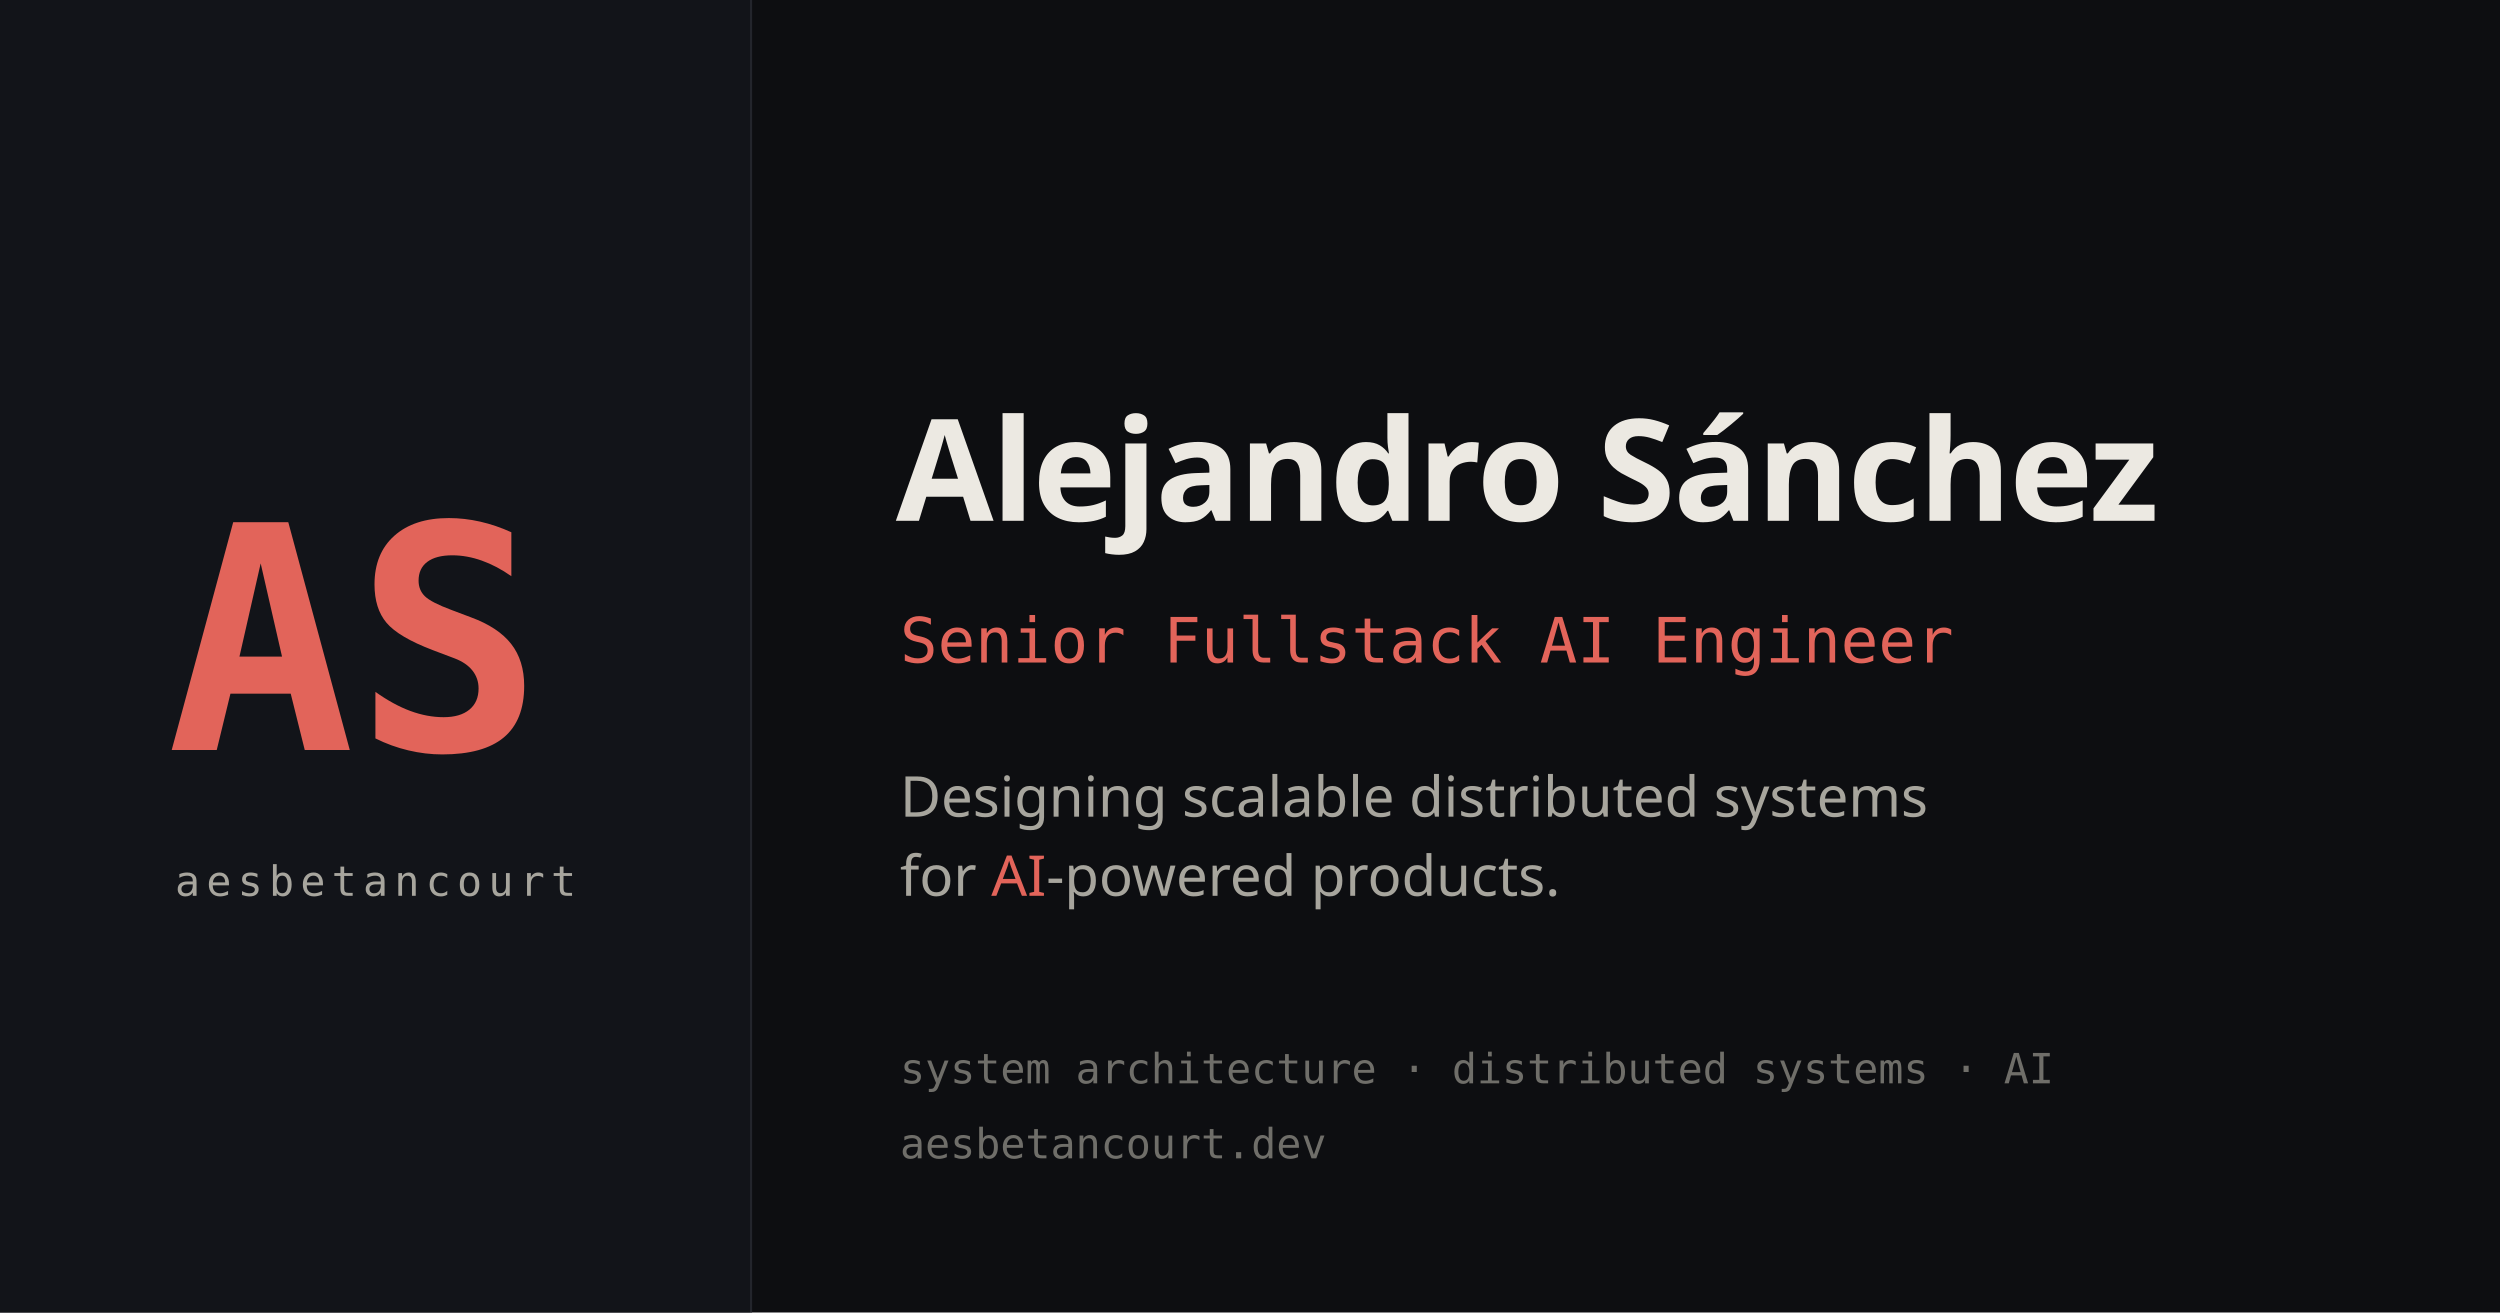
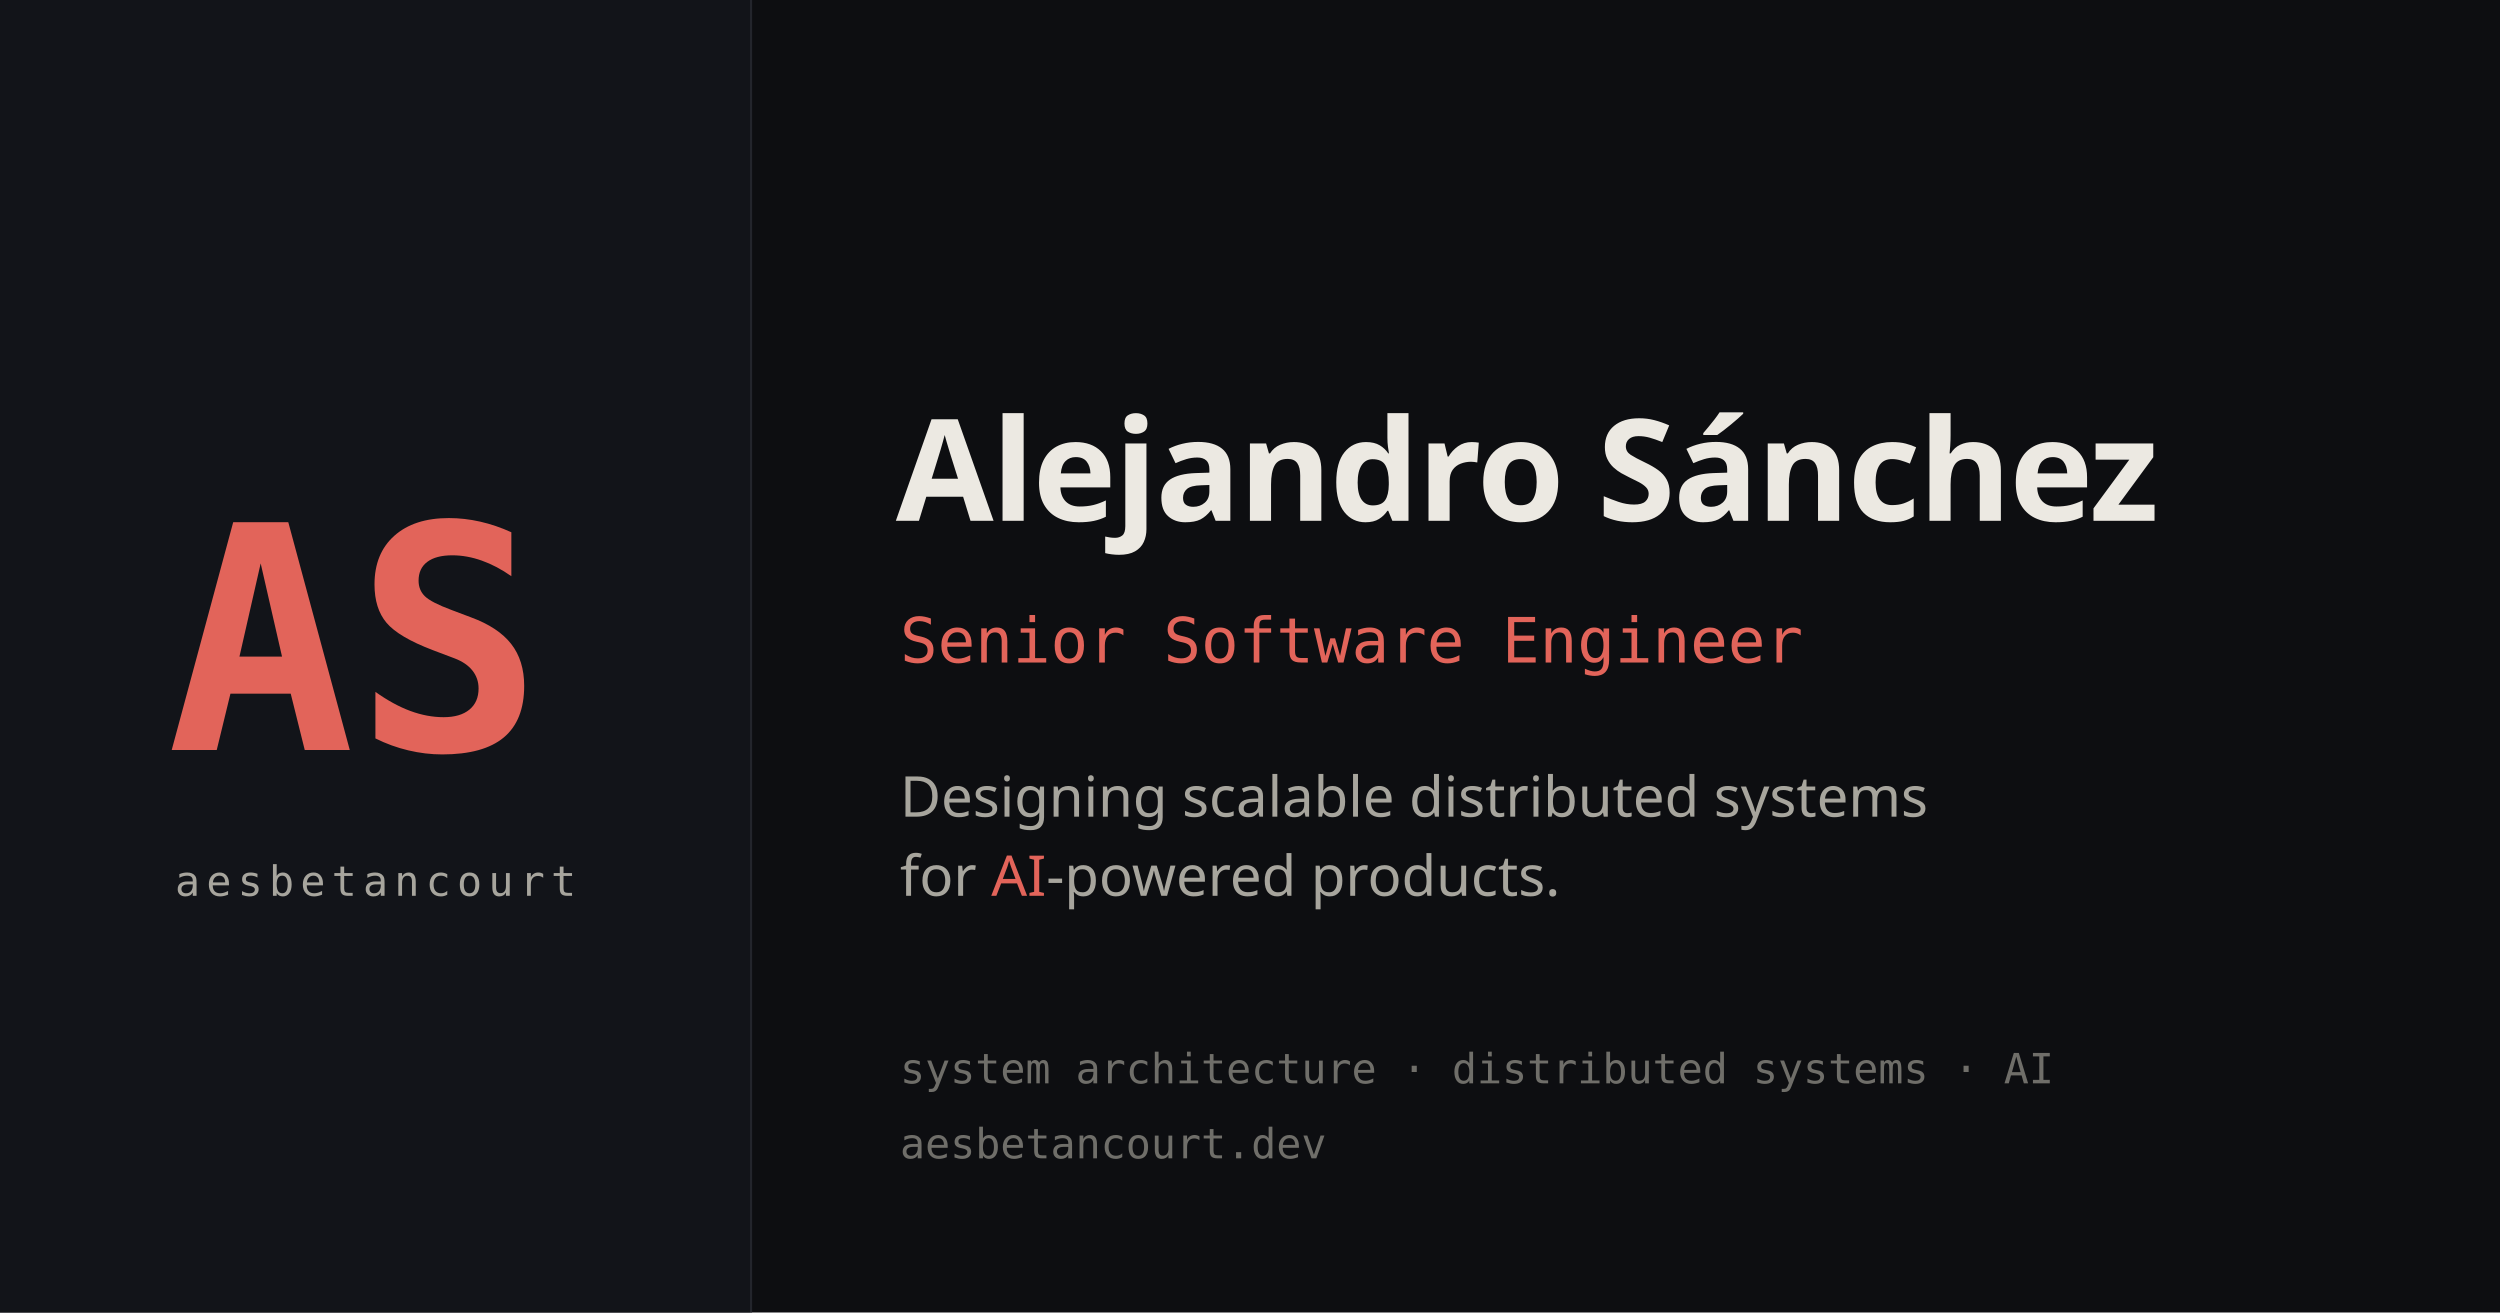
<svg xmlns="http://www.w3.org/2000/svg" width="1200" height="630" viewBox="0 0 1200 630">
  <rect width="1200" height="630" fill="#0d0e11" />
  <rect x="0" y="0" width="360" height="630" fill="#121419" />
  <rect x="360" y="0" width="1" height="630" fill="#23252c" />
  <text x="80" y="360" font-family="'Space Mono', ui-monospace, monospace" font-weight="700" font-size="150" fill="#e2645a">AS</text>
  <text x="84" y="430" font-family="'Space Mono', ui-monospace, monospace" font-size="20" letter-spacing="3" fill="#a7a59d">aesbetancourt</text>
  <text x="430" y="250" font-family="'Space Grotesk', system-ui, sans-serif" font-weight="600" font-size="68" letter-spacing="-1" fill="#ece9e2">Alejandro Sánchez</text>
-   <text x="432" y="318" font-family="'Space Mono', ui-monospace, monospace" font-size="30" fill="#e2645a">Senior Fullstack AI Engineer</text>
+   <text x="432" y="318" font-family="'Space Mono', ui-monospace, monospace" font-size="30" fill="#e2645a">Senior Software Engineer</text>
  <text x="432" y="392" font-family="'Space Grotesk', system-ui, sans-serif" font-size="27" fill="#a7a59d">Designing scalable distributed systems</text>
  <text x="432" y="430" font-family="'Space Grotesk', system-ui, sans-serif" font-size="27" fill="#a7a59d">for <tspan fill="#e2645a">AI</tspan>-powered products.</text>
  <text x="432" y="520" font-family="'Space Mono', ui-monospace, monospace" font-size="20" fill="#6f6e69">system architecture · distributed systems · AI</text>
  <text x="432" y="556" font-family="'Space Mono', ui-monospace, monospace" font-size="20" fill="#6f6e69">aesbetancourt.dev</text>
</svg>
